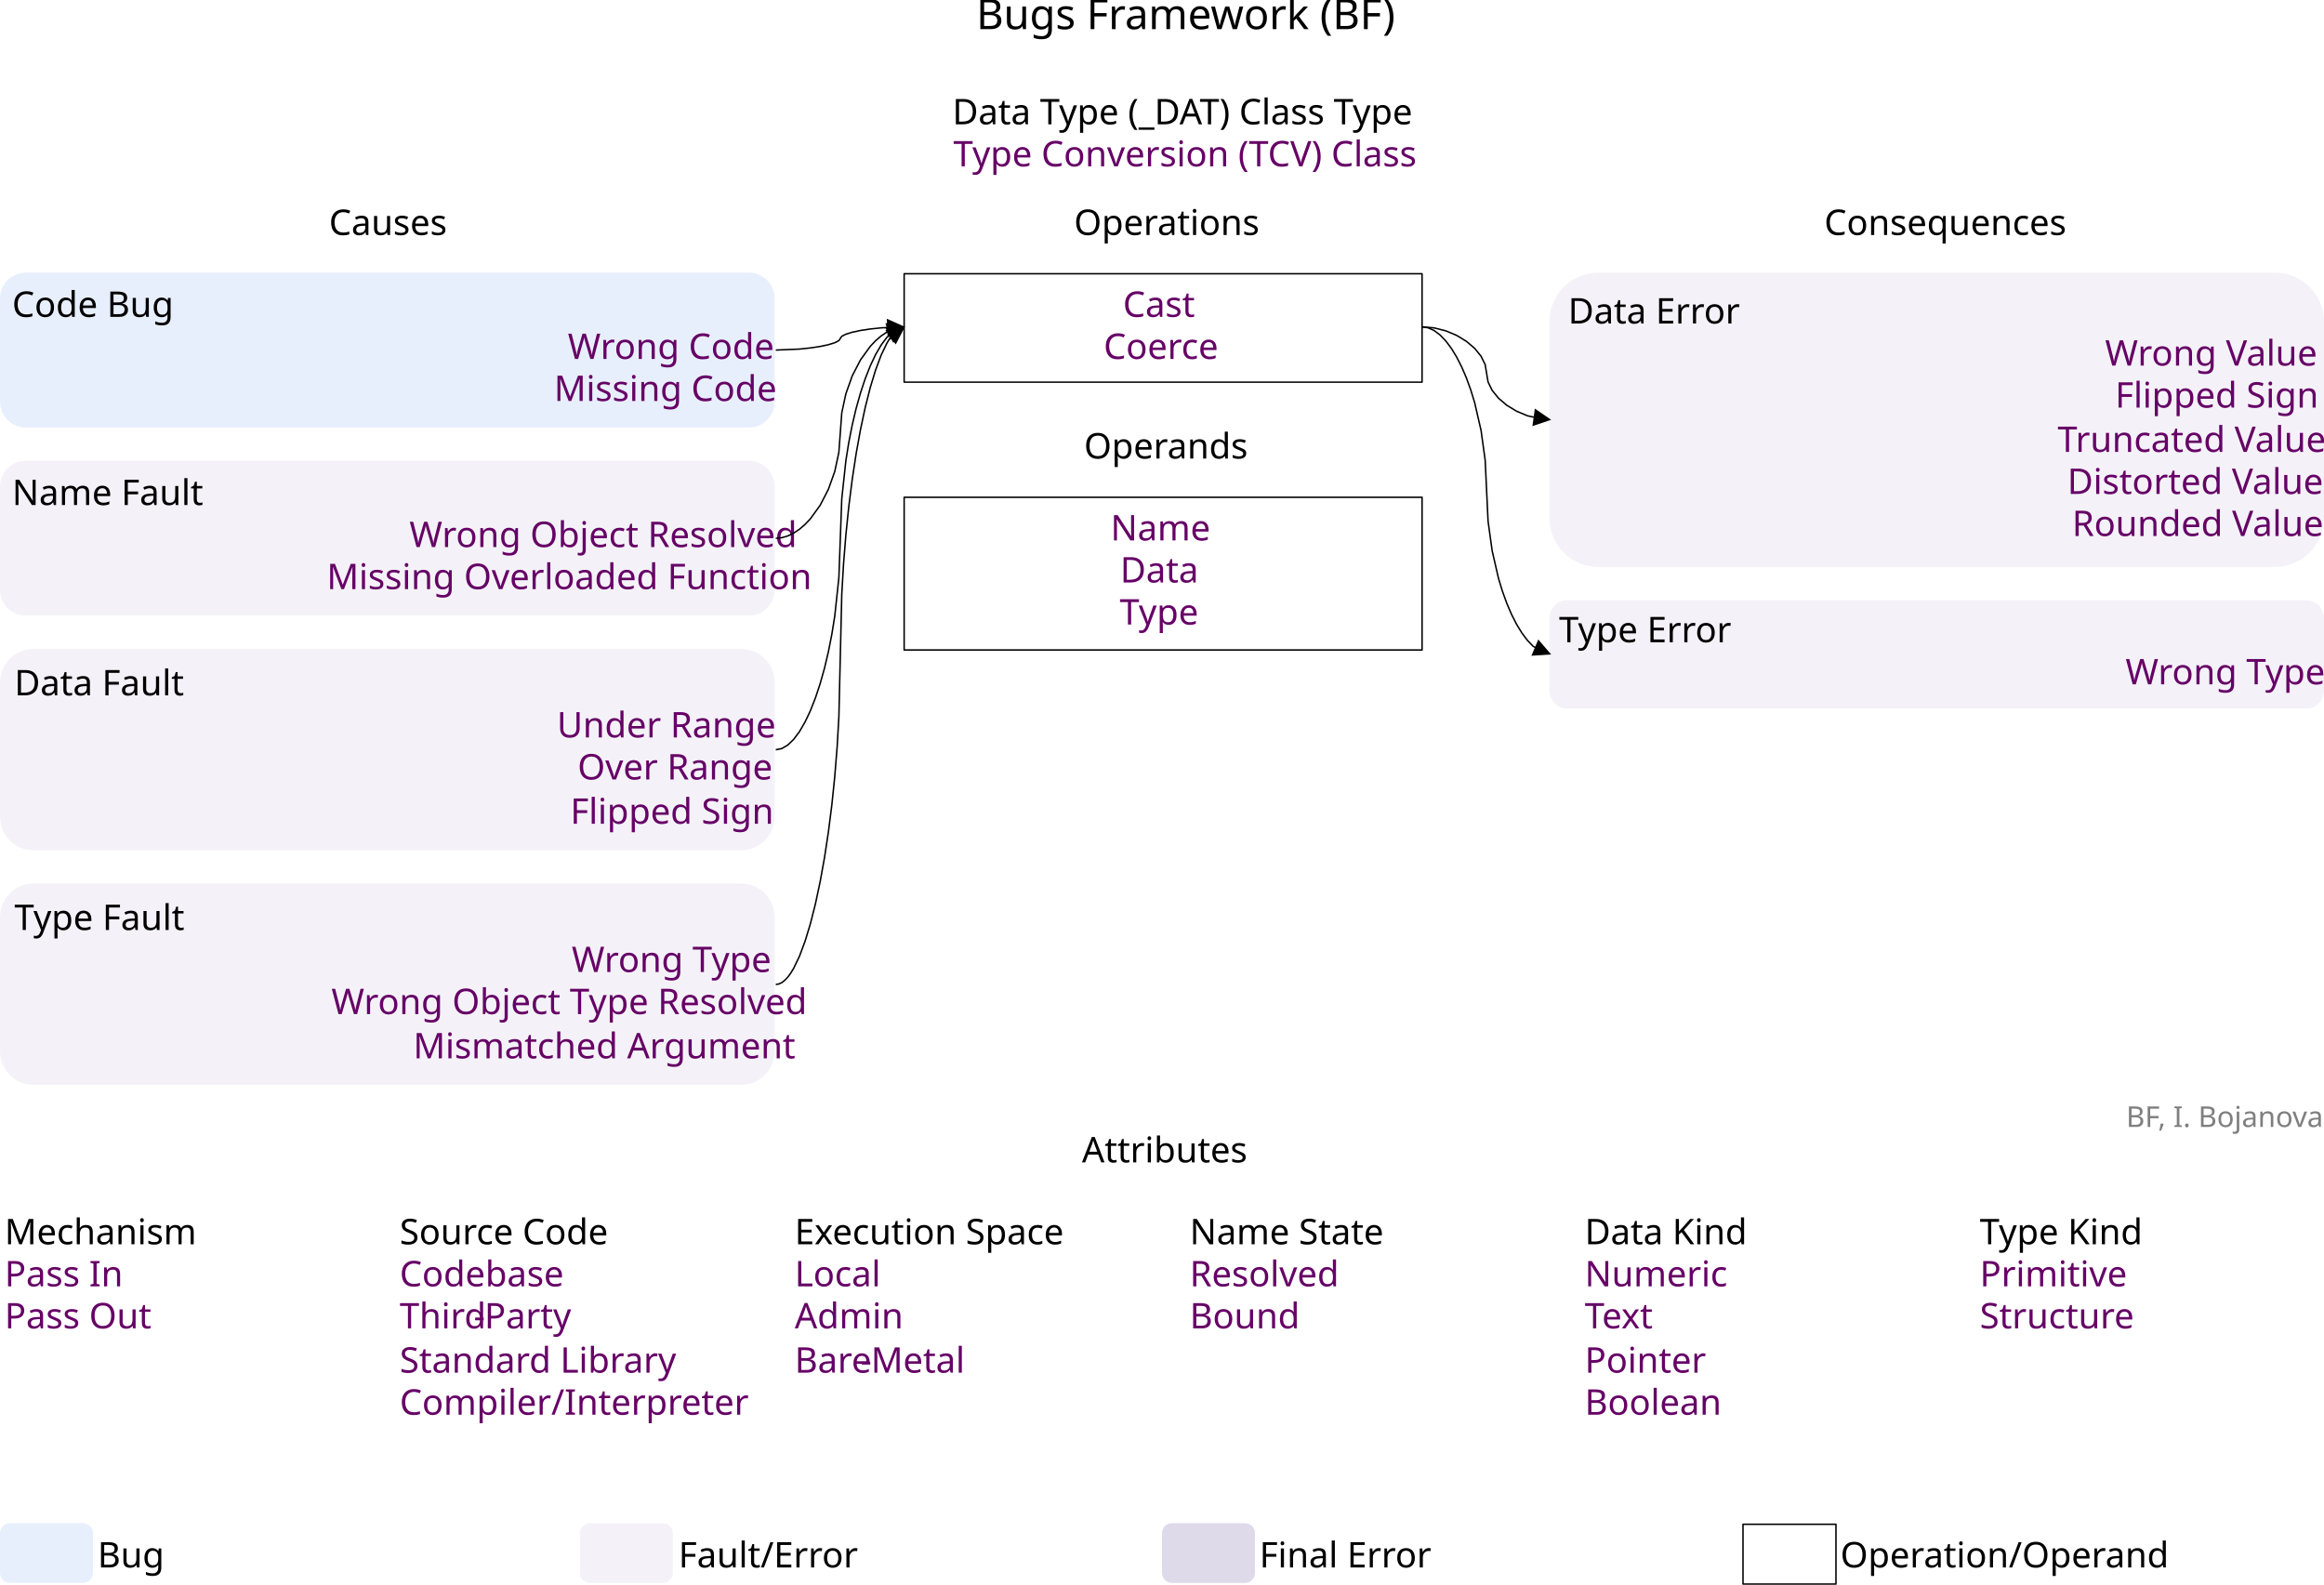
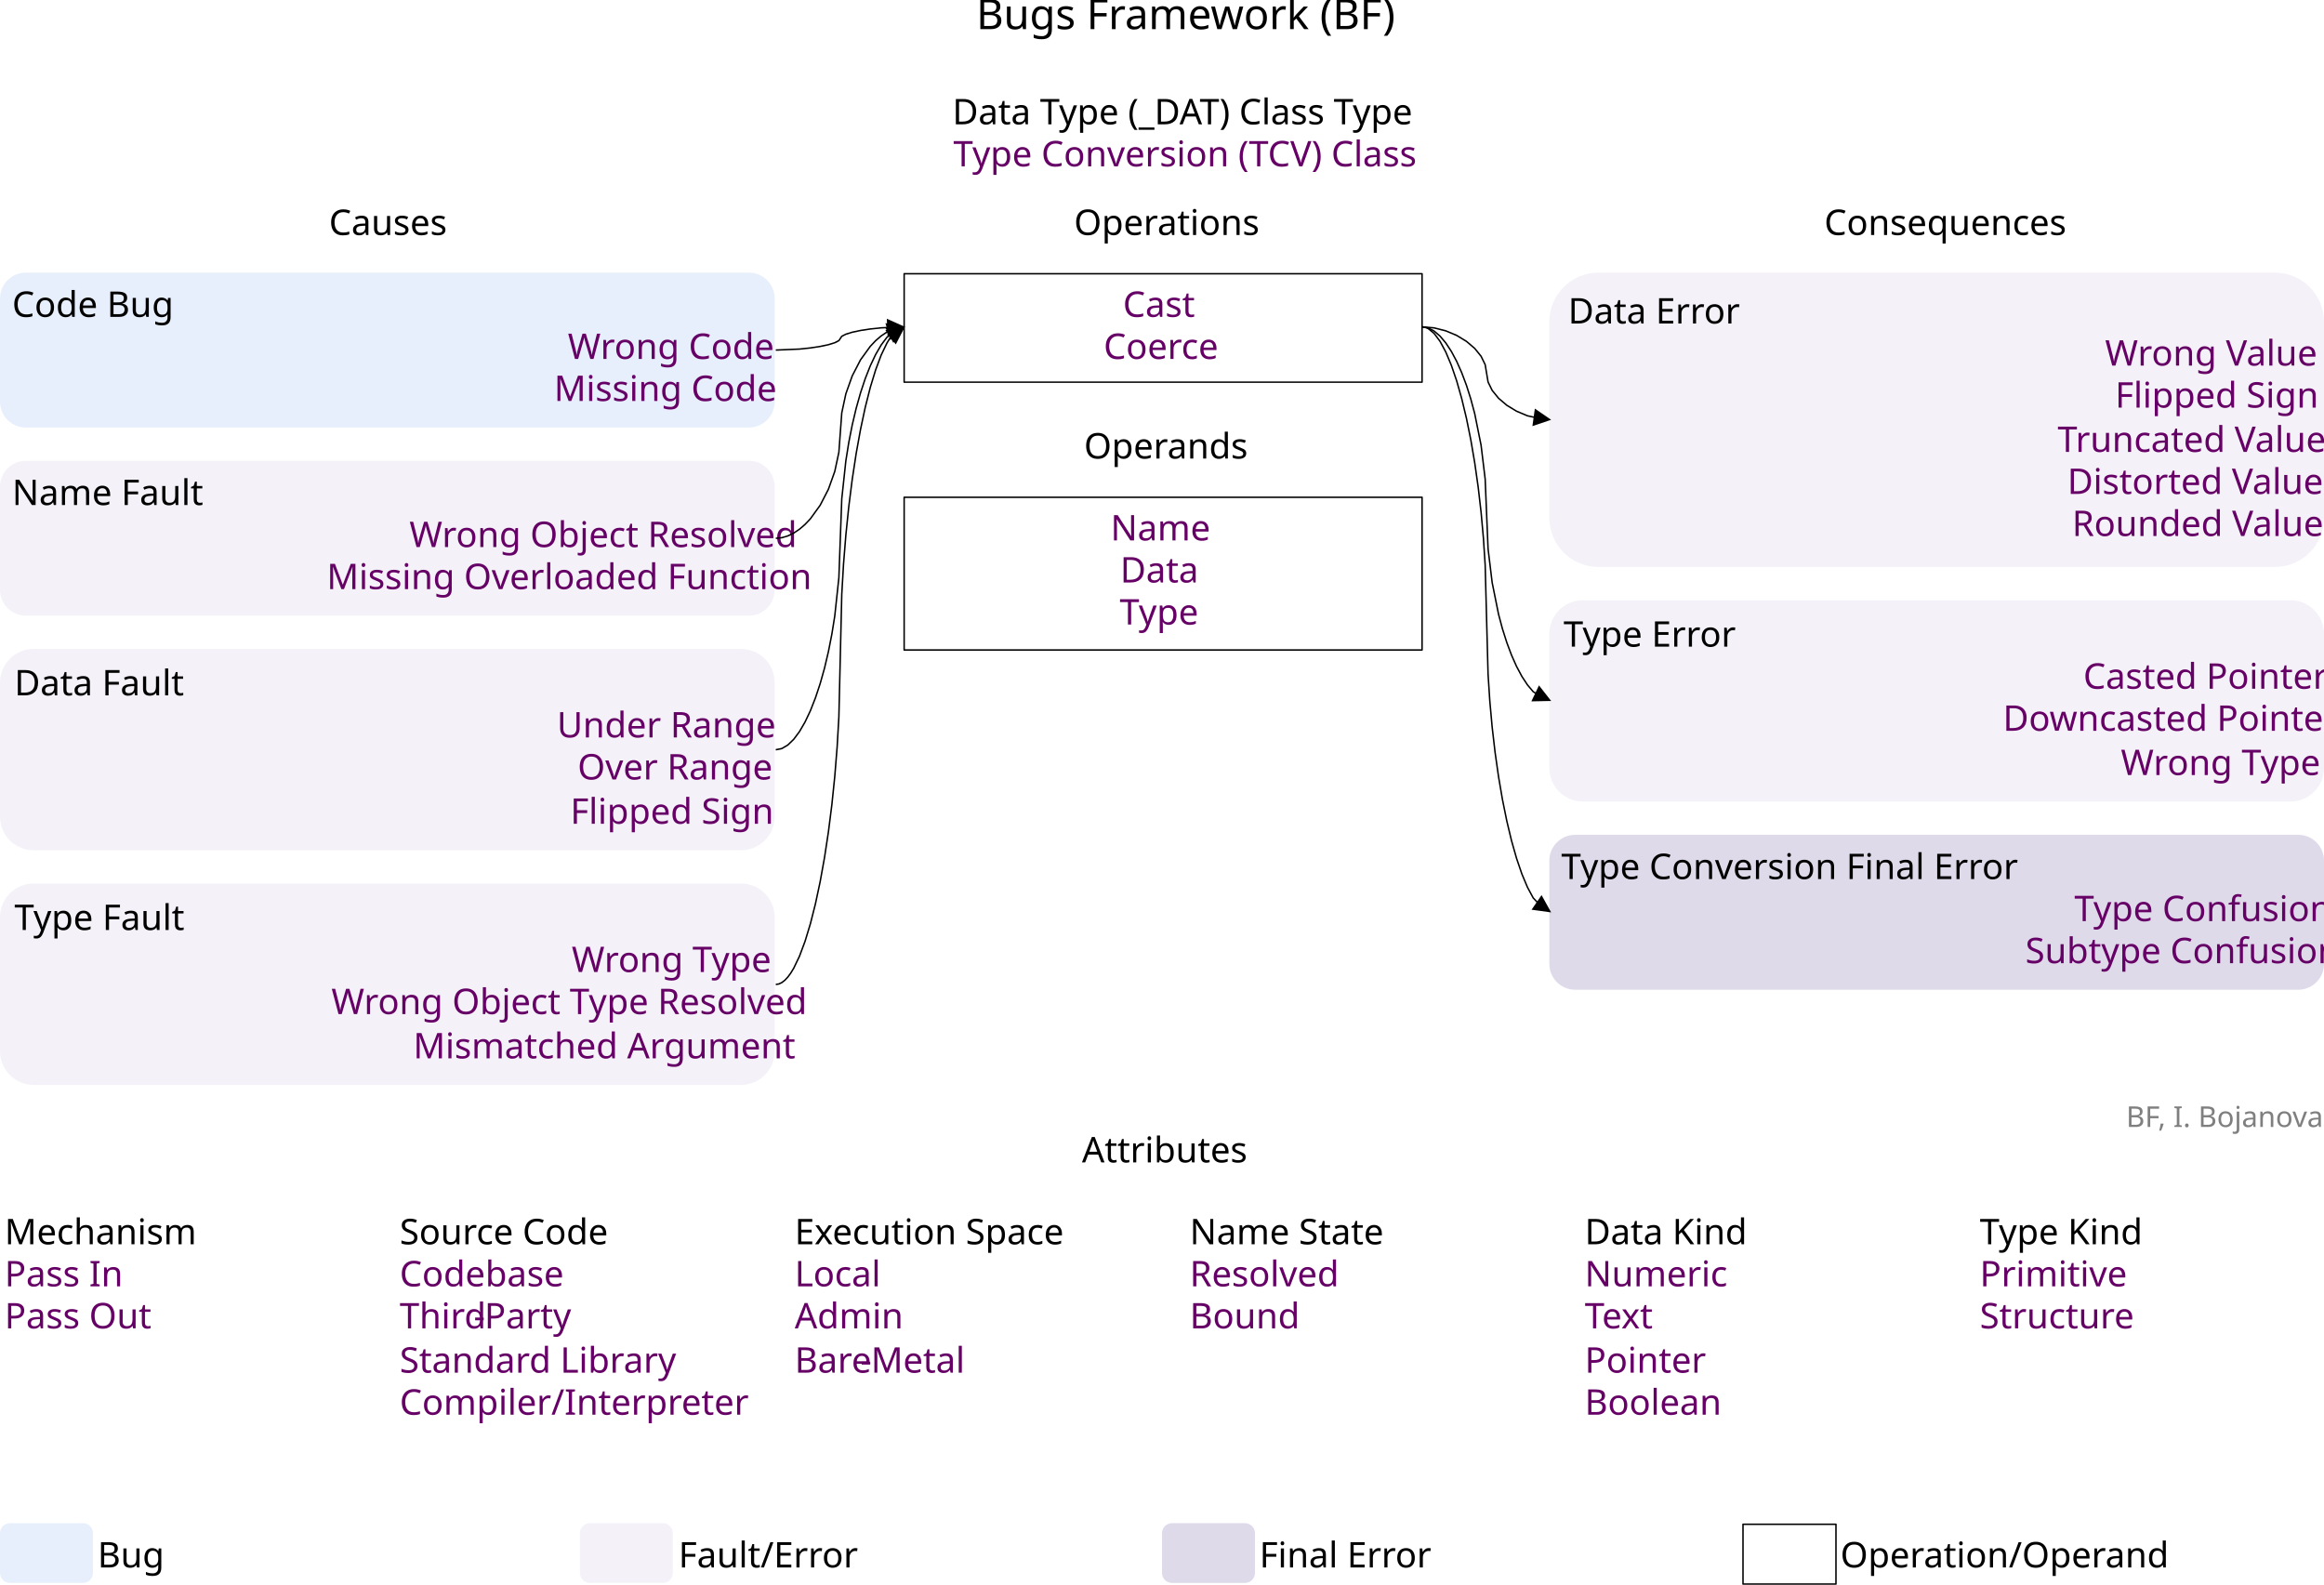
<svg xmlns="http://www.w3.org/2000/svg" width="277.812mm" height="189.441mm" viewBox="0 0 277.812 189.441" version="1.1" id="svg1">
-   <defs id="defs1">
-     <clipPath id="clip0">
-       <rect x="356" y="415" width="3571" height="3658" id="rect1" />
-     </clipPath>
-     <clipPath id="clip0-0">
-       <rect x="356" y="415" width="3571" height="3658" id="rect1-9" />
-     </clipPath>
-     <clipPath id="clip0-4">
-       <rect x="356" y="415" width="4501" height="3658" id="rect1-5" />
-     </clipPath>
-   </defs>
-   <g id="layer1" transform="translate(-304.139,-495.1513)">
-     <g transform="matrix(0.2645833,0,0,0.2645833,304.139,492.8136)" id="g67">
+   <defs id="defs1" />
+   <g id="layer1" transform="translate(-104.2696,-193.5941)">
+     <g transform="matrix(0.2645833,0,0,0.2645833,104.2696,191.2564)" id="g72">
      <text font-family="Calibri, Calibri_MSFontService, sans-serif" font-weight="400" font-size="19px" transform="translate(441.086,22)" id="text1">Bugs Framework (BF)</text>
      <text font-family="Calibri, Calibri_MSFontService, sans-serif" font-weight="400" font-size="16px" transform="translate(430.32,65)" id="text2">Data Type (_DAT) Class Type</text>
      <text fill="#660066" font-family="Calibri, Calibri_MSFontService, sans-serif" font-weight="400" font-size="16px" transform="translate(430.72,84)" id="text3">Type Conversion (TCV) Class</text>
      <text font-family="Calibri, Calibri_MSFontService, sans-serif" font-weight="400" font-size="16px" transform="translate(148.645,115)" id="text4">Causes</text>
      <path d="M 0,143.667 C 0,137.224 5.224,132 11.667,132 h 326.666 c 6.443,0 11.667,5.224 11.667,11.667 v 46.666 C 350,196.776 344.776,202 338.333,202 H 11.667 C 5.224,202 0,196.776 0,190.333 Z" fill="#e8effc" fill-rule="evenodd" id="path4" />
      <text font-family="Calibri, Calibri_MSFontService, sans-serif" font-weight="400" font-size="16px" transform="translate(5.48231,152)" id="text5">Code Bug</text>
      <text fill="#660066" font-family="Calibri, Calibri_MSFontService, sans-serif" font-weight="400" font-size="16px" transform="translate(256.542,171)" id="text6">Wrong Code</text>
      <text fill="#660066" font-family="Calibri, Calibri_MSFontService, sans-serif" font-weight="400" font-size="16px" transform="translate(250.316,190)" id="text7">Missing Code</text>
      <path d="M 0.014,-0.333 10.722,0.118 l 4.948,0.519 4.43,0.674 3.75,0.798 2.905,0.894 c 0.018,0.006 0.036,0.013 0.054,0.022 l 1.851,0.948 c 0.051,0.026 0.094,0.064 0.125,0.111 L 29.44,5.064 30.095,6.043 29.97,5.932 31.821,6.88 31.767,6.858 l 2.876,0.887 3.702,0.787 4.395,0.668 4.912,0.516 4.027,0.169 -0.028,0.666 -4.068,-0.172 L 42.641,9.859 38.207,9.184 34.447,8.382 31.571,7.495 C 31.552,7.49 31.535,7.482 31.517,7.473 L 29.666,6.525 C 29.616,6.499 29.573,6.461 29.541,6.414 L 28.886,5.435 28.231,4.456 28.356,4.567 26.505,3.619 26.559,3.64 23.711,2.761 19.999,1.97 15.6,1.3 10.694,0.784 -0.014,0.333 Z M 50.501,6.166 58.326,10.499 50.165,14.158 Z" transform="matrix(1,0,0,-1,350.5,166.999)" id="path7" />
      <path d="M 0,228.667 C 0,222.224 5.224,217 11.667,217 h 326.666 c 6.443,0 11.667,5.224 11.667,11.667 v 46.666 C 350,281.776 344.776,287 338.333,287 H 11.667 C 5.224,287 0,281.776 0,275.333 Z" fill="#f4f2f8" fill-rule="evenodd" id="path8" />
      <text font-family="Calibri, Calibri_MSFontService, sans-serif" font-weight="400" font-size="16px" transform="translate(5.48231,237)" id="text8">Name Fault</text>
      <text fill="#660066" font-family="Calibri, Calibri_MSFontService, sans-serif" font-weight="400" font-size="16px" transform="translate(184.976,256)" id="text9">Wrong Object Resolved</text>
      <text fill="#660066" font-family="Calibri, Calibri_MSFontService, sans-serif" font-weight="400" font-size="16px" transform="translate(147.636,275)" id="text10">Missing Overloaded Function</text>
      <path d="M 0.033,-0.332 2.764,-0.058 c 0.021,0.002 0.041,0.006 0.061,0.012 L 5.534,0.753 c 0.017,0.005 0.034,0.012 0.051,0.02 l 2.666,1.289 2.643,1.767 2.549,2.188 2.435,2.572 4.442,6.145 c 0.01,0.013 0.018,0.028 0.026,0.042 l 3.731,7.231 2.894,8.111 1.863,8.672 0.662,8.956 0.655,8.91 1.845,8.585 2.865,8.028 3.713,7.19 -0.026,-0.042 4.414,6.111 2.382,2.514 2.492,2.14 2.571,1.719 -0.081,-0.04 1.688,0.557 -0.209,0.633 -1.688,-0.557 C 50.087,93.484 50.06,93.47 50.035,93.453 L 47.4,91.686 44.859,89.499 42.421,86.916 38.006,80.805 C 37.996,80.792 37.988,80.778 37.98,80.763 l -3.748,-7.272 -2.888,-8.112 -1.858,-8.676 -0.655,-8.91 -0.648,-8.865 -1.839,-8.588 -2.859,-8.029 -3.731,-7.231 0.026,0.042 L 15.393,9.046 13.008,6.521 10.523,4.382 7.961,2.662 5.295,1.373 5.345,1.393 2.636,0.594 2.697,0.606 -0.033,0.332 Z M 51.708,89.522 l 6.618,6.017 -8.784,1.685 z" transform="matrix(1,0,0,-1,350.5,252.038)" id="path10" />
      <path d="M 0,317.167 C 0,308.791 6.791,302 15.167,302 h 319.666 c 8.376,0 15.167,6.791 15.167,15.167 v 60.666 C 350,386.209 343.209,393 334.833,393 H 15.167 C 6.791,393 0,386.209 0,377.833 Z" fill="#f4f2f8" fill-rule="evenodd" id="path11" />
      <text font-family="Calibri, Calibri_MSFontService, sans-serif" font-weight="400" font-size="16px" transform="translate(6.5073,323)" id="text11">Data Fault</text>
      <text fill="#660066" font-family="Calibri, Calibri_MSFontService, sans-serif" font-weight="400" font-size="16px" transform="translate(251.641,342)" id="text12">Under Range</text>
      <text fill="#660066" font-family="Calibri, Calibri_MSFontService, sans-serif" font-weight="400" font-size="16px" transform="translate(260.961,361)" id="text13">Over Range</text>
      <text fill="#660066" font-family="Calibri, Calibri_MSFontService, sans-serif" font-weight="400" font-size="16px" transform="translate(257.674,381)" id="text14">Flipped Sign</text>
      <path d="M 0.066,-0.327 2.796,0.221 C 2.833,0.229 2.868,0.242 2.9,0.261 L 5.609,1.859 C 5.631,1.872 5.652,1.888 5.671,1.906 l 2.666,2.577 c 0.013,0.012 0.025,0.026 0.035,0.04 l 2.602,3.487 2.538,4.358 2.423,5.122 2.291,5.817 2.139,6.443 1.966,7.001 1.773,7.489 1.558,7.908 1.323,8.257 1.853,17.277 0.657,17.843 0.655,17.82 1.849,17.237 1.319,8.228 1.554,7.884 1.767,7.463 1.958,6.972 2.128,6.411 2.276,5.78 2.401,5.076 2.504,4.301 2.581,3.456 -0.07,-0.07 2.208,1.615 -0.394,0.538 -2.208,-1.615 c -0.027,-0.02 -0.051,-0.043 -0.07,-0.07 l -2.623,-3.519 -2.53,-4.351 -2.419,-5.117 -2.288,-5.814 -2.137,-6.44 -1.965,-7 -1.772,-7.487 -1.558,-7.908 -1.323,-8.262 L 29.485,113.37 28.83,95.55 28.177,77.754 26.328,60.51 25.009,52.277 23.456,44.394 21.69,36.931 19.733,29.961 17.607,23.552 15.334,17.776 12.937,12.705 10.441,8.41 7.839,4.923 7.874,4.963 5.208,2.386 5.27,2.433 2.561,0.835 2.665,0.875 -0.066,0.327 Z M 53.113,183.808 l 5.213,7.268 -8.942,-0.19 z" transform="matrix(1,0,0,-1,350.5,347.576)" id="path14" />
      <path d="M 0,423.167 C 0,414.791 6.791,408 15.167,408 h 319.666 c 8.376,0 15.167,6.791 15.167,15.167 v 60.666 C 350,492.209 343.209,499 334.833,499 H 15.167 C 6.791,499 0,492.209 0,483.833 Z" fill="#f4f2f8" fill-rule="evenodd" id="path15" />
      <text font-family="Calibri, Calibri_MSFontService, sans-serif" font-weight="400" font-size="16px" transform="translate(6.5073,429)" id="text15">Type Fault</text>
      <text fill="#660066" font-family="Calibri, Calibri_MSFontService, sans-serif" font-weight="400" font-size="16px" transform="translate(258.294,448)" id="text16">Wrong Type</text>
      <text fill="#660066" font-family="Calibri, Calibri_MSFontService, sans-serif" font-weight="400" font-size="16px" transform="translate(149.727,467)" id="text17">Wrong Object Type Resolved</text>
      <text fill="#660066" font-family="Calibri, Calibri_MSFontService, sans-serif" font-weight="400" font-size="16px" transform="translate(186.714,487)" id="text18">Mismatched Argument</text>
      <path d="M 0.052,-0.329 1.418,-0.114 c 0.031,0.005 0.061,0.014 0.089,0.027 L 2.872,0.55 C 2.894,0.561 2.914,0.573 2.934,0.588 L 4.292,1.633 C 4.306,1.644 4.32,1.656 4.332,1.669 l 1.351,1.439 1.365,1.851 1.343,2.212 2.618,5.451 2.529,6.755 2.417,7.944 2.286,9.028 2.135,10.004 1.964,10.873 1.771,11.633 1.557,12.285 1.322,12.829 1.065,13.264 0.787,13.59 0.655,27.721 0.655,27.709 0.786,13.571 1.064,13.249 1.32,12.813 1.555,12.269 1.768,11.616 1.96,10.854 2.13,9.981 2.279,9.001 2.406,7.909 2.51,6.708 2.591,5.395 1.311,2.159 -0.066,-0.078 1.397,1.223 -0.439,0.502 -1.397,-1.223 c -0.026,-0.023 -0.048,-0.049 -0.066,-0.078 l -1.342,-2.216 -2.614,-5.45 -2.524,-6.748 -2.414,-7.939 -2.285,-9.025 -2.134,-10.003 -1.963,-10.871 -1.77,-11.633 -1.557,-12.284 -1.321,-12.829 -1.065,-13.263 -0.787,-13.594 -0.655,-27.71 L 28.175,120.866 27.389,107.291 26.325,94.043 25.006,81.229 23.451,68.961 21.683,57.346 19.724,46.493 17.594,36.514 15.316,27.516 12.913,19.611 10.408,12.911 7.821,7.517 6.511,5.355 5.196,3.565 3.846,2.125 3.886,2.162 2.527,1.117 2.589,1.154 1.226,0.517 1.315,0.545 -0.052,0.329 Z M 54.228,289.163 l 4.098,7.95 -8.819,-1.492 z" transform="matrix(1,0,0,-1,350.5,453.613)" id="path18" />
      <text font-family="Calibri, Calibri_MSFontService, sans-serif" font-weight="400" font-size="16px" transform="translate(824.224,115)" id="text19">Consequences</text>
      <path d="M 700,154.167 C 700,141.925 709.924,132 722.167,132 h 305.663 c 12.25,0 22.17,9.925 22.17,22.167 v 88.666 c 0,12.242 -9.92,22.167 -22.17,22.167 H 722.167 C 709.924,265 700,255.075 700,242.833 Z" fill="#f4f2f8" fill-rule="evenodd" id="path19" />
      <text font-family="Calibri, Calibri_MSFontService, sans-serif" font-weight="400" font-size="16px" transform="translate(708.47,155)" id="text20">Data Error</text>
      <text fill="#660066" font-family="Calibri, Calibri_MSFontService, sans-serif" font-weight="400" font-size="16px" transform="translate(951.09,174)" id="text21">Wrong Value</text>
      <text fill="#660066" font-family="Calibri, Calibri_MSFontService, sans-serif" font-weight="400" font-size="16px" transform="translate(955.636,193)" id="text22">Flipped Sign</text>
      <text fill="#660066" font-family="Calibri, Calibri_MSFontService, sans-serif" font-weight="400" font-size="16px" transform="translate(929.643,213)" id="text23">Truncated Value</text>
      <text fill="#660066" font-family="Calibri, Calibri_MSFontService, sans-serif" font-weight="400" font-size="16px" transform="translate(934.036,232)" id="text24">Distorted Value</text>
      <text fill="#660066" font-family="Calibri, Calibri_MSFontService, sans-serif" font-weight="400" font-size="16px" transform="translate(936.19,251)" id="text25">Rounded Value</text>
      <path d="m 642.529,156.168 5.439,0.472 c 0.018,0.001 0.036,0.004 0.053,0.009 l 5.269,1.332 c 0.016,0.004 0.032,0.01 0.048,0.016 l 4.926,2.071 c 0.016,0.007 0.03,0.014 0.045,0.023 l 4.414,2.686 c 0.015,0.009 0.029,0.02 0.043,0.031 l 3.731,3.178 c 0.015,0.014 0.029,0.028 0.042,0.044 l 2.877,3.548 c 0.016,0.019 0.029,0.041 0.04,0.063 l 1.852,3.794 c 0.014,0.029 0.024,0.059 0.029,0.091 l 0.655,3.916 0.655,3.917 -0.029,-0.091 1.851,3.793 -0.041,-0.064 2.877,3.548 -0.043,-0.044 3.731,3.178 -0.043,-0.031 4.414,2.687 -0.044,-0.023 4.927,2.071 -0.059,-0.018 4.105,0.887 -0.141,0.652 -4.105,-0.888 c -0.02,-0.004 -0.039,-0.01 -0.058,-0.018 l -4.927,-2.071 c -0.016,-0.007 -0.03,-0.014 -0.044,-0.023 l -4.415,-2.686 c -0.015,-0.009 -0.029,-0.02 -0.043,-0.031 l -3.73,-3.178 c -0.016,-0.014 -0.03,-0.028 -0.043,-0.044 l -2.877,-3.548 c -0.016,-0.019 -0.029,-0.041 -0.04,-0.063 l -1.851,-3.794 c -0.014,-0.029 -0.024,-0.059 -0.03,-0.091 l -0.655,-3.917 -0.655,-3.916 0.029,0.091 -1.851,-3.793 0.041,0.063 -2.876,-3.547 0.042,0.044 -3.731,-3.179 0.043,0.031 -4.414,-2.686 0.044,0.023 -4.927,-2.071 0.048,0.016 -5.269,-1.333 0.053,0.009 -5.44,-0.472 z m 50.923,37.265 7.374,5.062 -8.474,2.862 z" id="path25" />
-       <path d="m 700,288.167 c 0,-4.511 3.656,-8.167 8.167,-8.167 h 333.663 c 4.51,0 8.17,3.656 8.17,8.167 v 32.666 c 0,4.511 -3.66,8.167 -8.17,8.167 H 708.167 C 703.656,329 700,325.344 700,320.833 Z" fill="#f4f2f8" fill-rule="evenodd" id="path26" />
-       <text font-family="Calibri, Calibri_MSFontService, sans-serif" font-weight="400" font-size="16px" transform="translate(704.37,299)" id="text26">Type Error</text>
-       <text fill="#660066" font-family="Calibri, Calibri_MSFontService, sans-serif" font-weight="400" font-size="16px" transform="translate(960.323,318)" id="text27">Wrong Type</text>
-       <path d="m 642.551,156.171 2.731,0.424 c 0.03,0.005 0.059,0.014 0.087,0.027 l 2.709,1.237 c 0.022,0.01 0.042,0.022 0.061,0.037 l 2.667,1.996 c 0.014,0.011 0.028,0.023 0.04,0.036 l 2.602,2.702 2.544,3.383 2.428,3.974 2.294,4.514 2.142,4.998 1.969,5.429 1.774,5.808 2.883,12.527 1.856,13.401 0.658,13.836 0.655,13.806 1.849,13.342 2.871,12.475 1.763,5.769 1.956,5.396 2.125,4.961 2.273,4.47 2.397,3.926 2.499,3.326 2.576,2.67 -0.08,-0.061 1.963,1.068 -0.319,0.586 -1.963,-1.069 c -0.03,-0.016 -0.057,-0.037 -0.081,-0.061 l -2.629,-2.733 -2.535,-3.379 -2.422,-3.971 -2.291,-4.51 -2.14,-4.996 -1.967,-5.428 -1.775,-5.814 -2.882,-12.534 -1.854,-13.402 -0.655,-13.805 -0.652,-13.776 -1.846,-13.343 -2.87,-12.482 -1.764,-5.775 -1.955,-5.395 -2.123,-4.958 -2.269,-4.468 -2.392,-3.922 -2.491,-3.321 -2.602,-2.701 0.04,0.035 -2.666,-1.997 0.061,0.037 -2.709,-1.238 0.087,0.026 -2.73,-0.425 z m 52.458,141.566 5.817,6.795 -8.925,0.576 z" id="path27" />
-       <text font-family="Calibri, Calibri_MSFontService, sans-serif" font-weight="400" font-size="16px" transform="translate(485.254,115)" id="text28">Operations</text>
-       <rect x="408.5" y="132.5" width="234" height="49" stroke="#000000" stroke-width="0.667" stroke-linejoin="round" stroke-miterlimit="10" fill="none" id="rect28" />
-       <text fill="#660066" font-family="Calibri, Calibri_MSFontService, sans-serif" font-weight="400" font-size="16px" transform="translate(507.354,152)" id="text29">Cast</text>
-       <text fill="#660066" font-family="Calibri, Calibri_MSFontService, sans-serif" font-weight="400" font-size="16px" transform="translate(498.634,171)" id="text30">Coerce</text>
-       <text font-family="Calibri, Calibri_MSFontService, sans-serif" font-weight="400" font-size="16px" transform="translate(489.764,216)" id="text31">Operands</text>
-       <rect x="408.5" y="233.5" width="234" height="69" stroke="#000000" stroke-width="0.667" stroke-linejoin="round" stroke-miterlimit="10" fill="none" id="rect31" />
-       <text fill="#660066" font-family="Calibri, Calibri_MSFontService, sans-serif" font-weight="400" font-size="16px" transform="translate(501.767,253)" id="text32">Name</text>
-       <text fill="#660066" font-family="Calibri, Calibri_MSFontService, sans-serif" font-weight="400" font-size="16px" transform="translate(506.101,272)" id="text33">Data</text>
-       <text fill="#660066" font-family="Calibri, Calibri_MSFontService, sans-serif" font-weight="400" font-size="16px" transform="translate(505.881,291)" id="text34">Type</text>
-       <text fill="#7f7f7f" font-family="Calibri, Calibri_MSFontService, sans-serif" font-weight="400" font-size="13px" transform="translate(960.6,518)" id="text35">BF, I. Bojanova</text>
-       <text font-family="Calibri, Calibri_MSFontService, sans-serif" font-weight="400" font-size="16px" transform="translate(488.838,534)" id="text36">Attributes</text>
-       <text font-family="Calibri, Calibri_MSFontService, sans-serif" font-weight="400" font-size="16px" transform="translate(2.09974,571)" id="text37">Mechanism</text>
-       <text fill="#660066" font-family="Calibri, Calibri_MSFontService, sans-serif" font-weight="400" font-size="16px" transform="translate(2.09974,590)" id="text38">Pass In</text>
-       <text fill="#660066" font-family="Calibri, Calibri_MSFontService, sans-serif" font-weight="400" font-size="16px" transform="translate(2.09974,609)" id="text39">Pass Out</text>
-       <text font-family="Calibri, Calibri_MSFontService, sans-serif" font-weight="400" font-size="16px" transform="translate(180.577,571)" id="text40">Source Code</text>
-       <text fill="#660066" font-family="Calibri, Calibri_MSFontService, sans-serif" font-weight="400" font-size="16px" transform="translate(180.577,590)" id="text41">Codebase</text>
-       <text fill="#660066" font-family="Calibri, Calibri_MSFontService, sans-serif" font-weight="400" font-size="16px" transform="translate(180.577,609)" id="text42">Third</text>
-       <text fill="#660066" font-family="Calibri, Calibri_MSFontService, sans-serif" font-weight="400" font-size="16px" transform="translate(214.024,609)" id="text43">-</text>
-       <text fill="#660066" font-family="Calibri, Calibri_MSFontService, sans-serif" font-weight="400" font-size="16px" transform="translate(218.857,609)" id="text44">Party</text>
-       <text fill="#660066" font-family="Calibri, Calibri_MSFontService, sans-serif" font-weight="400" font-size="16px" transform="translate(180.577,629)" id="text45">Standard Library</text>
-       <text fill="#660066" font-family="Calibri, Calibri_MSFontService, sans-serif" font-weight="400" font-size="16px" transform="translate(180.577,648)" id="text46">Compiler/Interpreter</text>
-       <text font-family="Calibri, Calibri_MSFontService, sans-serif" font-weight="400" font-size="16px" transform="translate(359.055,571)" id="text47">Execution Space</text>
-       <text fill="#660066" font-family="Calibri, Calibri_MSFontService, sans-serif" font-weight="400" font-size="16px" transform="translate(359.055,590)" id="text48">Local</text>
-       <text fill="#660066" font-family="Calibri, Calibri_MSFontService, sans-serif" font-weight="400" font-size="16px" transform="translate(359.055,609)" id="text49">Admin</text>
-       <text fill="#660066" font-family="Calibri, Calibri_MSFontService, sans-serif" font-weight="400" font-size="16px" transform="translate(359.055,629)" id="text50">Bare</text>
-       <text fill="#660066" font-family="Calibri, Calibri_MSFontService, sans-serif" font-weight="400" font-size="16px" transform="translate(388.675,629)" id="text51">-</text>
-       <text fill="#660066" font-family="Calibri, Calibri_MSFontService, sans-serif" font-weight="400" font-size="16px" transform="translate(393.508,629)" id="text52">Metal</text>
-       <text font-family="Calibri, Calibri_MSFontService, sans-serif" font-weight="400" font-size="16px" transform="translate(537.533,571)" id="text53">Name State</text>
-       <text fill="#660066" font-family="Calibri, Calibri_MSFontService, sans-serif" font-weight="400" font-size="16px" transform="translate(537.533,590)" id="text54">Resolved</text>
-       <text fill="#660066" font-family="Calibri, Calibri_MSFontService, sans-serif" font-weight="400" font-size="16px" transform="translate(537.533,609)" id="text55">Bound</text>
-       <text font-family="Calibri, Calibri_MSFontService, sans-serif" font-weight="400" font-size="16px" transform="translate(716.01,571)" id="text56">Data Kind</text>
-       <text fill="#660066" font-family="Calibri, Calibri_MSFontService, sans-serif" font-weight="400" font-size="16px" transform="translate(716.01,590)" id="text57">Numeric</text>
-       <text fill="#660066" font-family="Calibri, Calibri_MSFontService, sans-serif" font-weight="400" font-size="16px" transform="translate(716.01,609)" id="text58">Text</text>
-       <text fill="#660066" font-family="Calibri, Calibri_MSFontService, sans-serif" font-weight="400" font-size="16px" transform="translate(716.01,629)" id="text59">Pointer</text>
-       <text fill="#660066" font-family="Calibri, Calibri_MSFontService, sans-serif" font-weight="400" font-size="16px" transform="translate(716.01,648)" id="text60">Boolean</text>
-       <text font-family="Calibri, Calibri_MSFontService, sans-serif" font-weight="400" font-size="16px" transform="translate(894.488,571)" id="text61">Type Kind</text>
-       <text fill="#660066" font-family="Calibri, Calibri_MSFontService, sans-serif" font-weight="400" font-size="16px" transform="translate(894.488,590)" id="text62">Primitive</text>
-       <text fill="#660066" font-family="Calibri, Calibri_MSFontService, sans-serif" font-weight="400" font-size="16px" transform="translate(894.488,609)" id="text63">Structure</text>
-       <path d="M 0,701.5 C 0,699.015 2.015,697 4.5,697 H 37.5 C 39.985,697 42,699.015 42,701.5 v 18 c 0,2.485 -2.015,4.5 -4.5,4.5 H 4.5 C 2.015,724 0,721.985 0,719.5 Z" fill="#e8effc" fill-rule="evenodd" id="path63" />
-       <text font-family="Calibri, Calibri_MSFontService, sans-serif" font-weight="400" font-size="16px" transform="translate(44.0945,717)" id="text64">Bug</text>
-       <path d="m 262,701.5 c 0,-2.485 2.015,-4.5 4.5,-4.5 h 33 c 2.485,0 4.5,2.015 4.5,4.5 v 18 c 0,2.485 -2.015,4.5 -4.5,4.5 h -33 c -2.485,0 -4.5,-2.015 -4.5,-4.5 z" fill="#f4f2f8" fill-rule="evenodd" id="path64" />
-       <text font-family="Calibri, Calibri_MSFontService, sans-serif" font-weight="400" font-size="16px" transform="translate(306.562,717)" id="text65">Fault/Error</text>
-       <path d="m 525,701.5 c 0,-2.485 2.015,-4.5 4.5,-4.5 h 33 c 2.485,0 4.5,2.015 4.5,4.5 v 18 c 0,2.485 -2.015,4.5 -4.5,4.5 h -33 c -2.485,0 -4.5,-2.015 -4.5,-4.5 z" fill="#dfdaea" fill-rule="evenodd" id="path65" />
-       <text font-family="Calibri, Calibri_MSFontService, sans-serif" font-weight="400" font-size="16px" transform="translate(569.029,717)" id="text66">Final Error</text>
-       <rect x="787.5" y="697.5" width="42" height="27" stroke="#000000" stroke-width="0.667" stroke-linejoin="round" stroke-miterlimit="10" fill="none" id="rect66" />
-       <text font-family="Calibri, Calibri_MSFontService, sans-serif" font-weight="400" font-size="16px" transform="translate(831.496,717)" id="text67">Operation/Operand</text>
+       <path d="M 700,295.167 C 700,286.791 706.791,280 715.167,280 h 319.663 c 8.38,0 15.17,6.791 15.17,15.167 v 60.666 c 0,8.376 -6.79,15.167 -15.17,15.167 H 715.167 C 706.791,371 700,364.209 700,355.833 Z" fill="#f4f2f8" fill-rule="evenodd" id="path26" />
+       <text font-family="Calibri, Calibri_MSFontService, sans-serif" font-weight="400" font-size="16px" transform="translate(706.42,301)" id="text26">Type Error</text>
+       <text fill="#660066" font-family="Calibri, Calibri_MSFontService, sans-serif" font-weight="400" font-size="16px" transform="translate(941.246,320)" id="text27">Casted Pointer</text>
+       <text fill="#660066" font-family="Calibri, Calibri_MSFontService, sans-serif" font-weight="400" font-size="16px" transform="translate(904.94,339)" id="text28">Downcasted Pointer</text>
+       <text fill="#660066" font-family="Calibri, Calibri_MSFontService, sans-serif" font-weight="400" font-size="16px" transform="translate(958.206,359)" id="text29">Wrong Type</text>
+       <path d="m 642.558,156.172 2.731,0.485 c 0.033,0.006 0.066,0.017 0.096,0.032 l 2.709,1.414 c 0.022,0.011 0.043,0.026 0.062,0.042 l 2.667,2.28 c 0.013,0.012 0.026,0.025 0.038,0.038 l 2.602,3.085 2.541,3.859 2.425,4.535 2.293,5.149 2.14,5.703 1.967,6.196 1.773,6.627 2.882,14.299 1.855,15.294 0.657,15.791 0.655,15.764 1.849,15.242 2.872,14.253 1.765,6.592 1.957,6.165 2.127,5.669 2.274,5.109 2.4,4.486 2.501,3.802 2.579,3.053 -0.076,-0.067 2.082,1.322 -0.357,0.563 -2.082,-1.322 c -0.029,-0.018 -0.055,-0.041 -0.077,-0.066 l -2.626,-3.117 -2.532,-3.853 -2.421,-4.53 -2.289,-5.146 -2.138,-5.701 -1.966,-6.194 -1.774,-6.634 -2.881,-14.304 -1.853,-15.295 -0.655,-15.764 -0.653,-15.737 -1.847,-15.243 -2.872,-14.258 -1.765,-6.599 -1.955,-6.163 -2.125,-5.666 -2.272,-5.106 -2.394,-4.482 -2.493,-3.796 -2.603,-3.085 0.038,0.039 -2.666,-2.28 0.062,0.042 -2.709,-1.414 0.096,0.033 -2.73,-0.485 z m 52.754,162.315 5.514,7.042 -8.942,0.186 z" id="path29" />
+       <path d="M 700,397.667 C 700,391.224 705.224,386 711.667,386 h 326.663 c 6.45,0 11.67,5.224 11.67,11.667 v 46.666 c 0,6.443 -5.22,11.667 -11.67,11.667 H 711.667 C 705.224,456 700,450.776 700,444.333 Z" fill="#dfdaea" fill-rule="evenodd" id="path30" />
+       <text font-family="Calibri, Calibri_MSFontService, sans-serif" font-weight="400" font-size="16px" transform="translate(705.395,406)" id="text30">Type Conversion Final Error</text>
+       <text fill="#660066" font-family="Calibri, Calibri_MSFontService, sans-serif" font-weight="400" font-size="16px" transform="translate(937.215,425)" id="text31">Type Confusion</text>
+       <text fill="#660066" font-family="Calibri, Calibri_MSFontService, sans-serif" font-weight="400" font-size="16px" transform="translate(915.061,444)" id="text32">Subtype Confusion</text>
+       <path d="m 642.546,156.17 1.367,0.192 c 0.028,0.004 0.055,0.011 0.082,0.022 l 1.364,0.567 c 0.029,0.013 0.057,0.029 0.082,0.05 l 2.71,2.212 c 0.021,0.017 0.039,0.037 0.056,0.059 l 2.666,3.568 c 0.01,0.014 0.019,0.027 0.027,0.042 l 2.602,4.828 2.531,6.02 2.418,7.078 2.287,8.042 2.136,8.911 1.964,9.684 1.771,10.361 1.557,10.941 1.322,11.425 1.065,11.813 0.788,12.103 0.655,24.687 0.655,24.674 0.787,12.082 1.063,11.795 1.32,11.409 1.555,10.923 1.768,10.342 1.959,9.662 2.13,8.886 2.279,8.012 2.404,7.04 2.509,5.97 2.589,4.799 -0.051,-0.07 2.607,2.771 -0.486,0.456 -2.607,-2.771 c -0.019,-0.021 -0.037,-0.044 -0.05,-0.07 l -2.616,-4.857 -2.525,-6.012 -2.416,-7.074 -2.285,-8.038 -2.135,-8.909 -1.963,-9.683 -1.771,-10.36 -1.557,-10.941 -1.322,-11.425 -1.065,-11.812 -0.787,-12.108 -0.655,-24.674 -0.654,-24.661 -0.787,-12.086 -1.063,-11.796 -1.32,-11.408 -1.554,-10.923 -1.767,-10.341 -1.959,-9.661 -2.129,-8.884 -2.277,-8.009 -2.402,-7.035 -2.503,-5.962 -2.602,-4.828 0.026,0.041 -2.666,-3.568 0.056,0.058 -2.709,-2.212 0.083,0.05 -1.364,-0.567 0.081,0.022 -1.366,-0.192 z m 53.943,257.075 4.337,7.822 -8.86,-1.223 z" id="path32" />
+       <text font-family="Calibri, Calibri_MSFontService, sans-serif" font-weight="400" font-size="16px" transform="translate(485.254,115)" id="text33">Operations</text>
+       <rect x="408.5" y="132.5" width="234" height="49" stroke="#000000" stroke-width="0.667" stroke-linejoin="round" stroke-miterlimit="10" fill="none" id="rect33" />
+       <text fill="#660066" font-family="Calibri, Calibri_MSFontService, sans-serif" font-weight="400" font-size="16px" transform="translate(507.354,152)" id="text34">Cast</text>
+       <text fill="#660066" font-family="Calibri, Calibri_MSFontService, sans-serif" font-weight="400" font-size="16px" transform="translate(498.634,171)" id="text35">Coerce</text>
+       <text font-family="Calibri, Calibri_MSFontService, sans-serif" font-weight="400" font-size="16px" transform="translate(489.764,216)" id="text36">Operands</text>
+       <rect x="408.5" y="233.5" width="234" height="69" stroke="#000000" stroke-width="0.667" stroke-linejoin="round" stroke-miterlimit="10" fill="none" id="rect36" />
+       <text fill="#660066" font-family="Calibri, Calibri_MSFontService, sans-serif" font-weight="400" font-size="16px" transform="translate(501.767,253)" id="text37">Name</text>
+       <text fill="#660066" font-family="Calibri, Calibri_MSFontService, sans-serif" font-weight="400" font-size="16px" transform="translate(506.101,272)" id="text38">Data</text>
+       <text fill="#660066" font-family="Calibri, Calibri_MSFontService, sans-serif" font-weight="400" font-size="16px" transform="translate(505.881,291)" id="text39">Type</text>
+       <text fill="#7f7f7f" font-family="Calibri, Calibri_MSFontService, sans-serif" font-weight="400" font-size="13px" transform="translate(960.6,518)" id="text40">BF, I. Bojanova</text>
+       <text font-family="Calibri, Calibri_MSFontService, sans-serif" font-weight="400" font-size="16px" transform="translate(488.838,534)" id="text41">Attributes</text>
+       <text font-family="Calibri, Calibri_MSFontService, sans-serif" font-weight="400" font-size="16px" transform="translate(2.09974,571)" id="text42">Mechanism</text>
+       <text fill="#660066" font-family="Calibri, Calibri_MSFontService, sans-serif" font-weight="400" font-size="16px" transform="translate(2.09974,590)" id="text43">Pass In</text>
+       <text fill="#660066" font-family="Calibri, Calibri_MSFontService, sans-serif" font-weight="400" font-size="16px" transform="translate(2.09974,609)" id="text44">Pass Out</text>
+       <text font-family="Calibri, Calibri_MSFontService, sans-serif" font-weight="400" font-size="16px" transform="translate(180.577,571)" id="text45">Source Code</text>
+       <text fill="#660066" font-family="Calibri, Calibri_MSFontService, sans-serif" font-weight="400" font-size="16px" transform="translate(180.577,590)" id="text46">Codebase</text>
+       <text fill="#660066" font-family="Calibri, Calibri_MSFontService, sans-serif" font-weight="400" font-size="16px" transform="translate(180.577,609)" id="text47">Third</text>
+       <text fill="#660066" font-family="Calibri, Calibri_MSFontService, sans-serif" font-weight="400" font-size="16px" transform="translate(214.024,609)" id="text48">-</text>
+       <text fill="#660066" font-family="Calibri, Calibri_MSFontService, sans-serif" font-weight="400" font-size="16px" transform="translate(218.857,609)" id="text49">Party</text>
+       <text fill="#660066" font-family="Calibri, Calibri_MSFontService, sans-serif" font-weight="400" font-size="16px" transform="translate(180.577,629)" id="text50">Standard Library</text>
+       <text fill="#660066" font-family="Calibri, Calibri_MSFontService, sans-serif" font-weight="400" font-size="16px" transform="translate(180.577,648)" id="text51">Compiler/Interpreter</text>
+       <text font-family="Calibri, Calibri_MSFontService, sans-serif" font-weight="400" font-size="16px" transform="translate(359.055,571)" id="text52">Execution Space</text>
+       <text fill="#660066" font-family="Calibri, Calibri_MSFontService, sans-serif" font-weight="400" font-size="16px" transform="translate(359.055,590)" id="text53">Local</text>
+       <text fill="#660066" font-family="Calibri, Calibri_MSFontService, sans-serif" font-weight="400" font-size="16px" transform="translate(359.055,609)" id="text54">Admin</text>
+       <text fill="#660066" font-family="Calibri, Calibri_MSFontService, sans-serif" font-weight="400" font-size="16px" transform="translate(359.055,629)" id="text55">Bare</text>
+       <text fill="#660066" font-family="Calibri, Calibri_MSFontService, sans-serif" font-weight="400" font-size="16px" transform="translate(388.675,629)" id="text56">-</text>
+       <text fill="#660066" font-family="Calibri, Calibri_MSFontService, sans-serif" font-weight="400" font-size="16px" transform="translate(393.508,629)" id="text57">Metal</text>
+       <text font-family="Calibri, Calibri_MSFontService, sans-serif" font-weight="400" font-size="16px" transform="translate(537.533,571)" id="text58">Name State</text>
+       <text fill="#660066" font-family="Calibri, Calibri_MSFontService, sans-serif" font-weight="400" font-size="16px" transform="translate(537.533,590)" id="text59">Resolved</text>
+       <text fill="#660066" font-family="Calibri, Calibri_MSFontService, sans-serif" font-weight="400" font-size="16px" transform="translate(537.533,609)" id="text60">Bound</text>
+       <text font-family="Calibri, Calibri_MSFontService, sans-serif" font-weight="400" font-size="16px" transform="translate(716.01,571)" id="text61">Data Kind</text>
+       <text fill="#660066" font-family="Calibri, Calibri_MSFontService, sans-serif" font-weight="400" font-size="16px" transform="translate(716.01,590)" id="text62">Numeric</text>
+       <text fill="#660066" font-family="Calibri, Calibri_MSFontService, sans-serif" font-weight="400" font-size="16px" transform="translate(716.01,609)" id="text63">Text</text>
+       <text fill="#660066" font-family="Calibri, Calibri_MSFontService, sans-serif" font-weight="400" font-size="16px" transform="translate(716.01,629)" id="text64">Pointer</text>
+       <text fill="#660066" font-family="Calibri, Calibri_MSFontService, sans-serif" font-weight="400" font-size="16px" transform="translate(716.01,648)" id="text65">Boolean</text>
+       <text font-family="Calibri, Calibri_MSFontService, sans-serif" font-weight="400" font-size="16px" transform="translate(894.488,571)" id="text66">Type Kind</text>
+       <text fill="#660066" font-family="Calibri, Calibri_MSFontService, sans-serif" font-weight="400" font-size="16px" transform="translate(894.488,590)" id="text67">Primitive</text>
+       <text fill="#660066" font-family="Calibri, Calibri_MSFontService, sans-serif" font-weight="400" font-size="16px" transform="translate(894.488,609)" id="text68">Structure</text>
+       <path d="M 0,701.5 C 0,699.015 2.015,697 4.5,697 H 37.5 C 39.985,697 42,699.015 42,701.5 v 18 c 0,2.485 -2.015,4.5 -4.5,4.5 H 4.5 C 2.015,724 0,721.985 0,719.5 Z" fill="#e8effc" fill-rule="evenodd" id="path68" />
+       <text font-family="Calibri, Calibri_MSFontService, sans-serif" font-weight="400" font-size="16px" transform="translate(44.0945,717)" id="text69">Bug</text>
+       <path d="m 262,701.5 c 0,-2.485 2.015,-4.5 4.5,-4.5 h 33 c 2.485,0 4.5,2.015 4.5,4.5 v 18 c 0,2.485 -2.015,4.5 -4.5,4.5 h -33 c -2.485,0 -4.5,-2.015 -4.5,-4.5 z" fill="#f4f2f8" fill-rule="evenodd" id="path69" />
+       <text font-family="Calibri, Calibri_MSFontService, sans-serif" font-weight="400" font-size="16px" transform="translate(306.562,717)" id="text70">Fault/Error</text>
+       <path d="m 525,701.5 c 0,-2.485 2.015,-4.5 4.5,-4.5 h 33 c 2.485,0 4.5,2.015 4.5,4.5 v 18 c 0,2.485 -2.015,4.5 -4.5,4.5 h -33 c -2.485,0 -4.5,-2.015 -4.5,-4.5 z" fill="#dfdaea" fill-rule="evenodd" id="path70" />
+       <text font-family="Calibri, Calibri_MSFontService, sans-serif" font-weight="400" font-size="16px" transform="translate(569.029,717)" id="text71">Final Error</text>
+       <rect x="787.5" y="697.5" width="42" height="27" stroke="#000000" stroke-width="0.667" stroke-linejoin="round" stroke-miterlimit="10" fill="none" id="rect71" />
+       <text font-family="Calibri, Calibri_MSFontService, sans-serif" font-weight="400" font-size="16px" transform="translate(831.496,717)" id="text72">Operation/Operand</text>
    </g>
  </g>
</svg>
